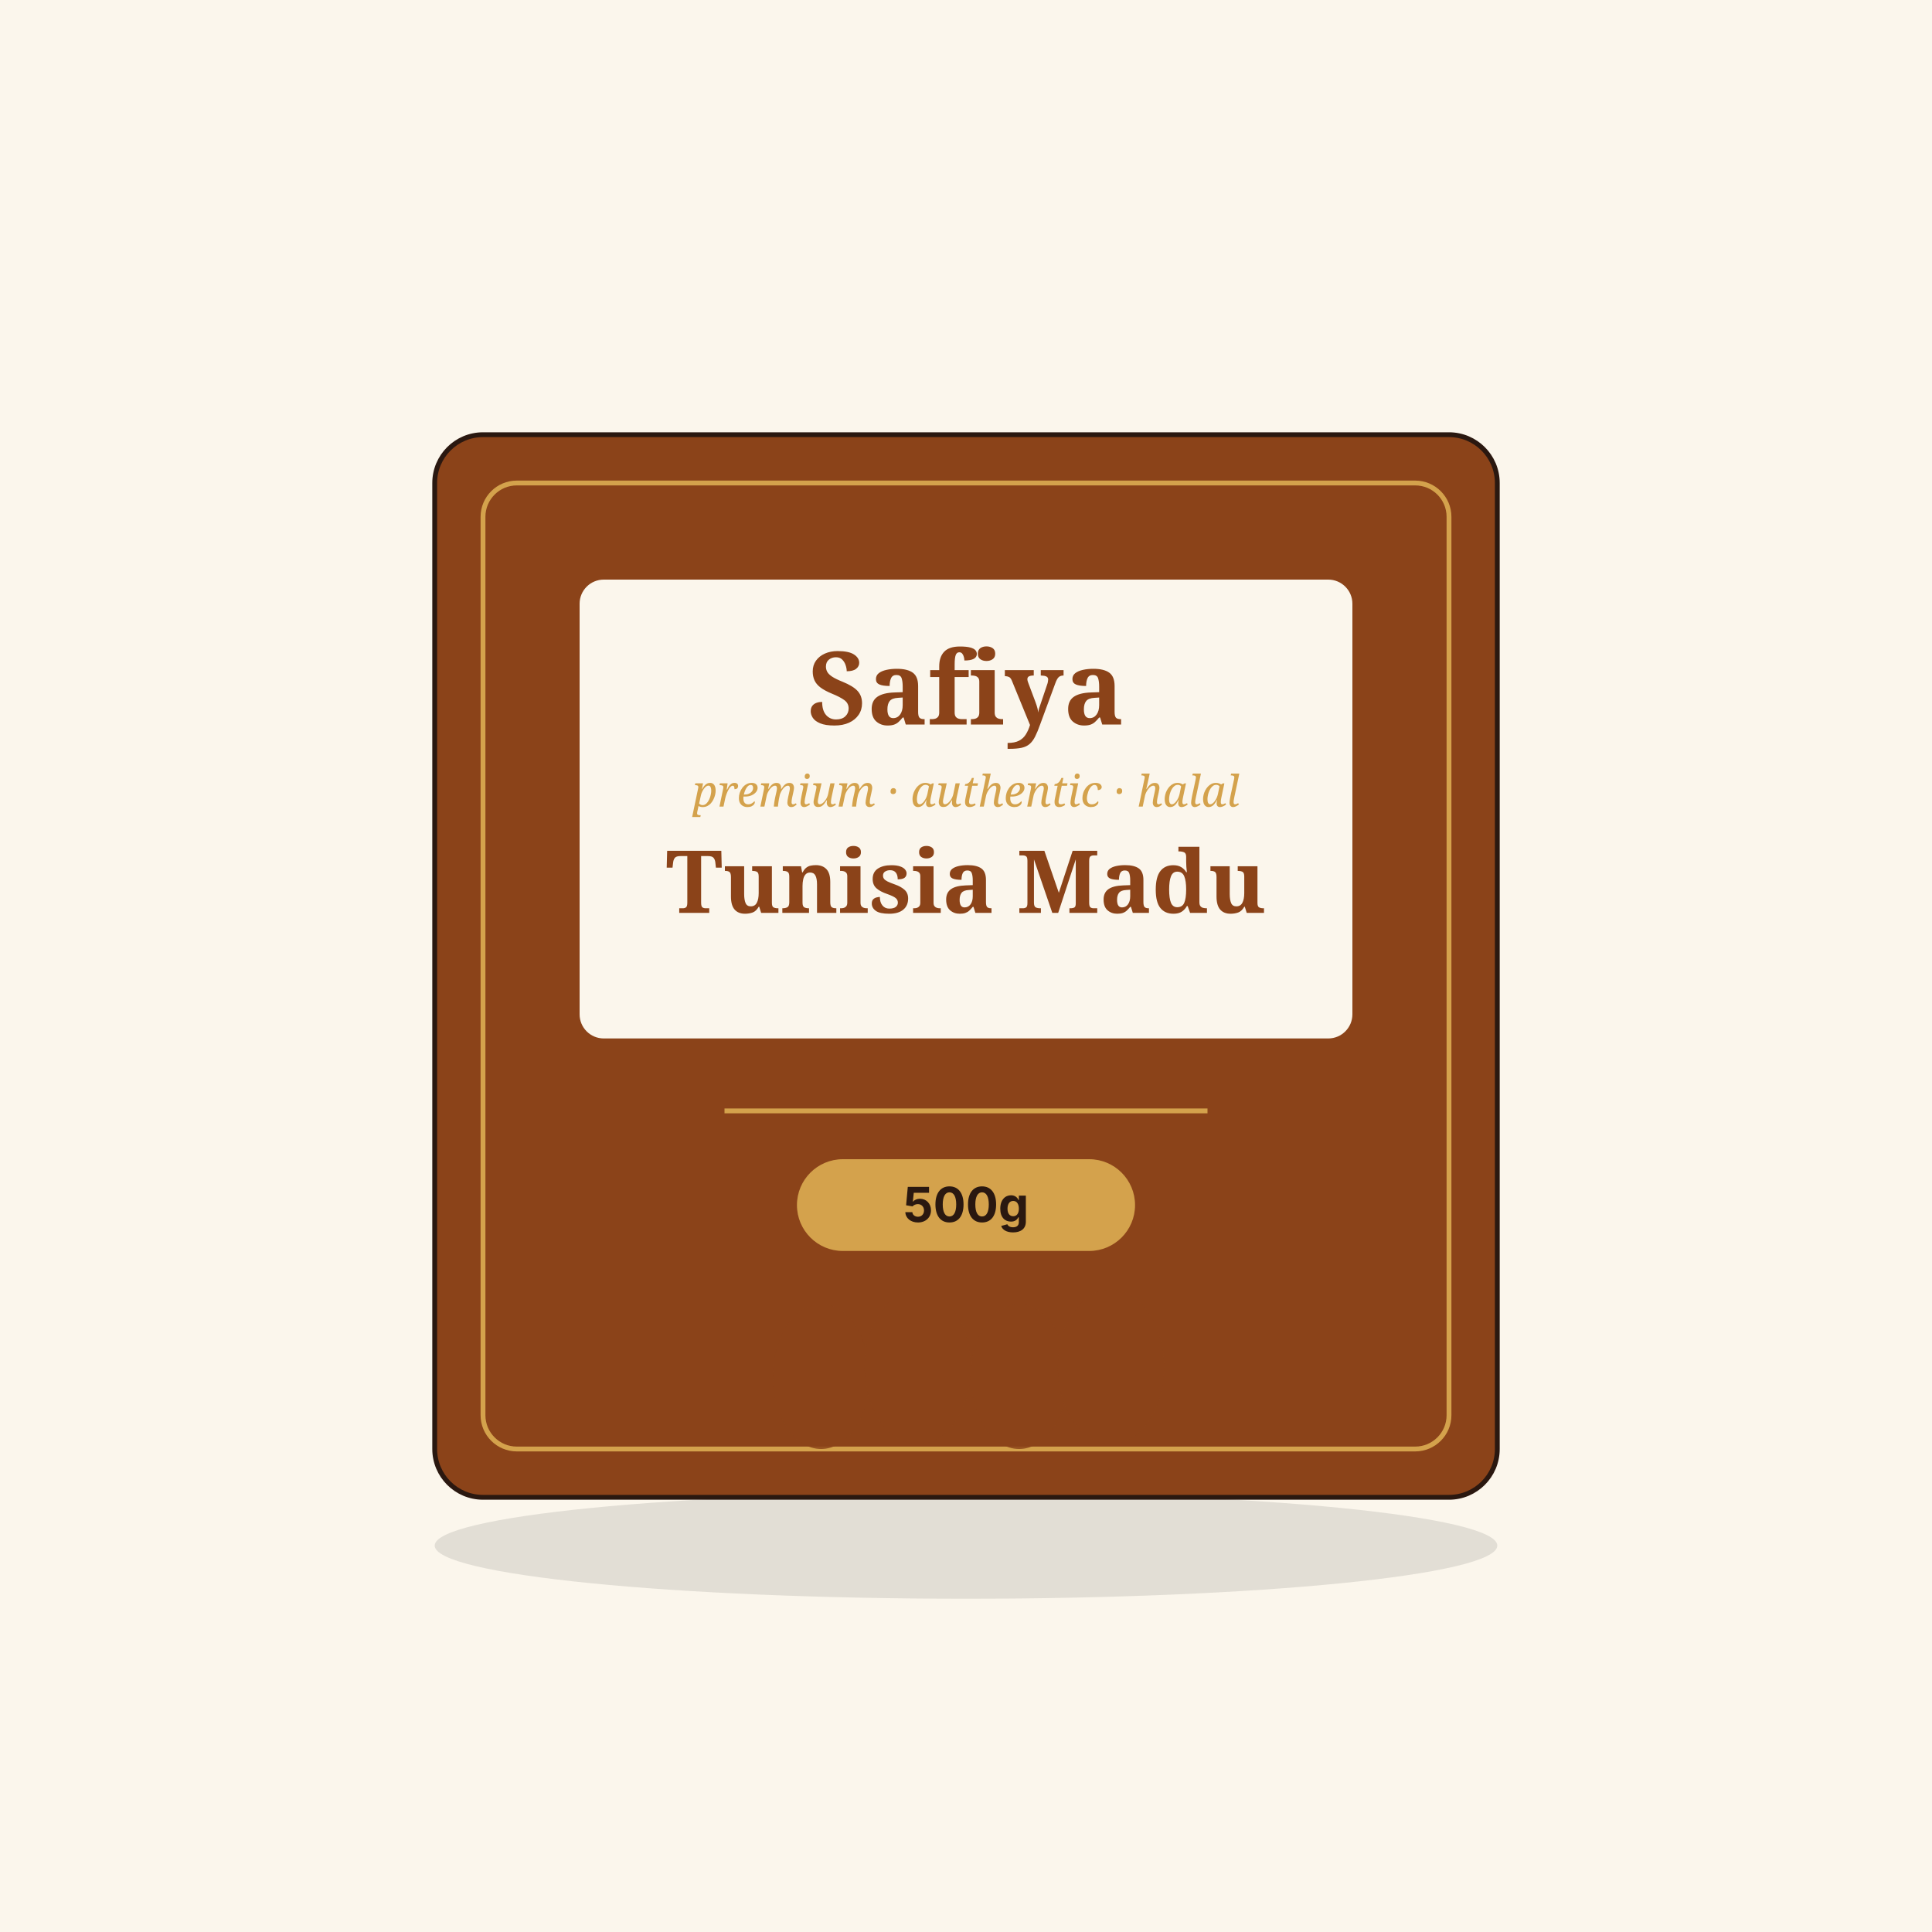
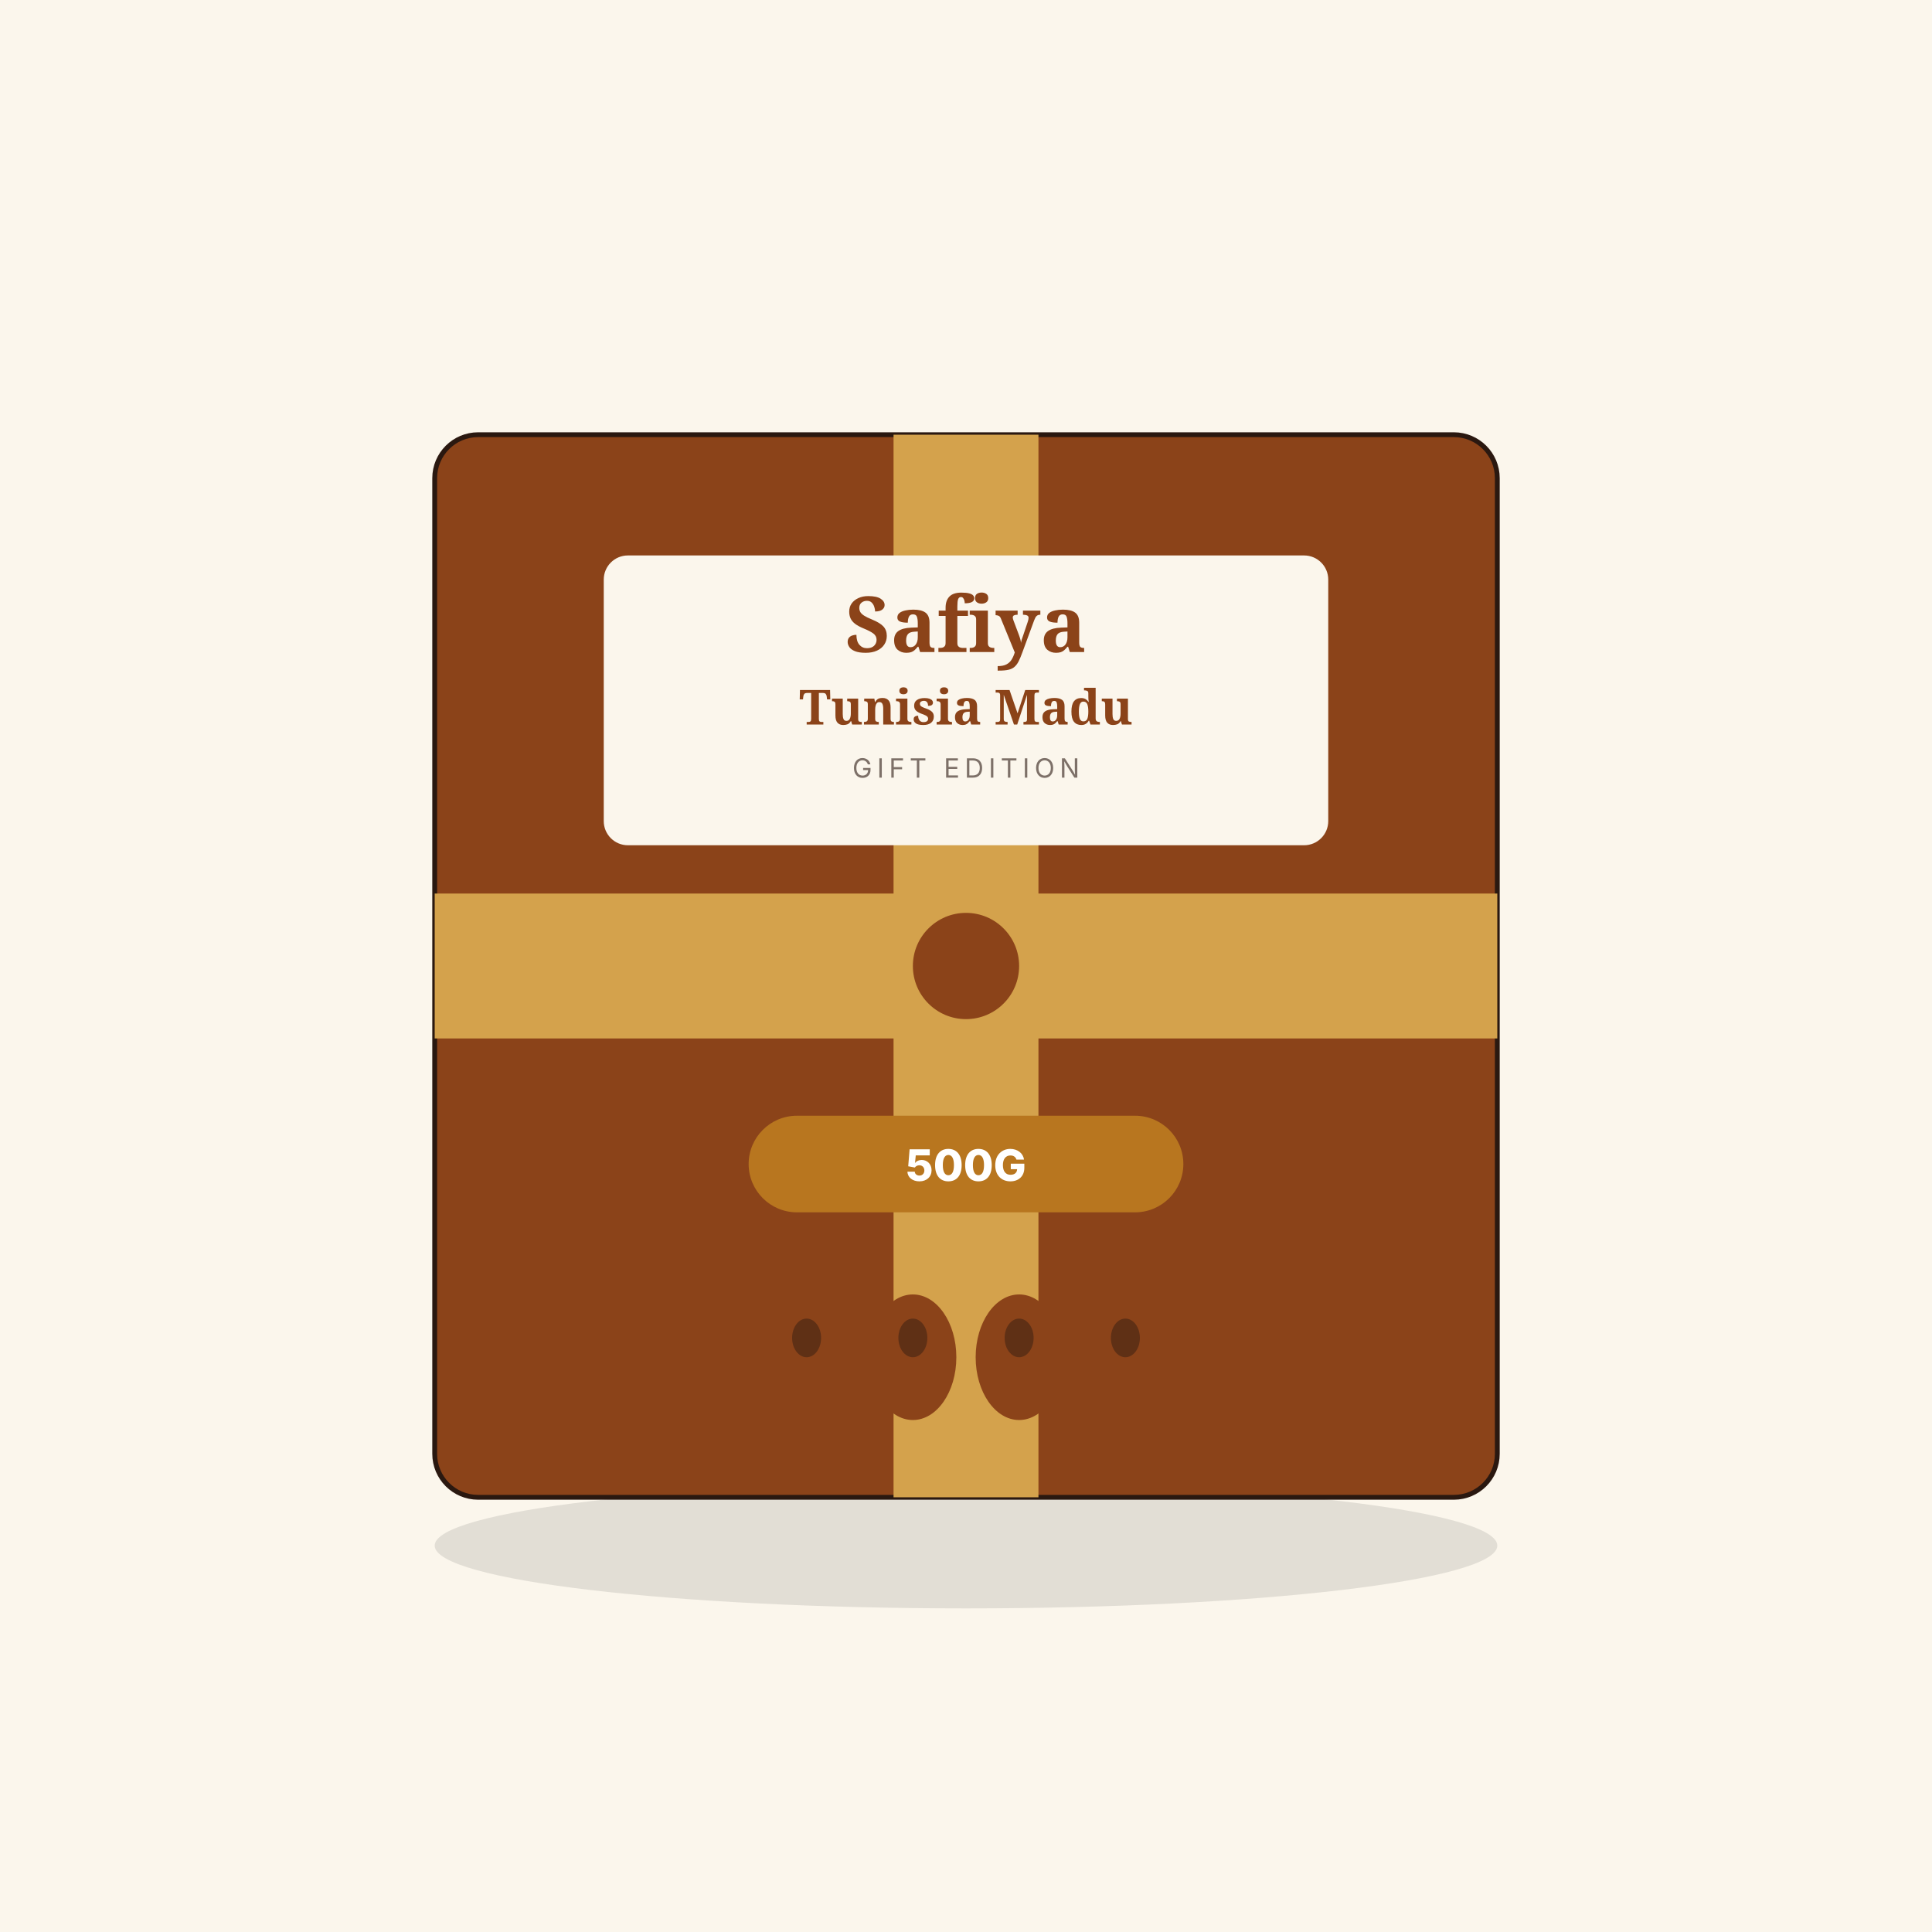
<svg xmlns="http://www.w3.org/2000/svg" viewBox="0 0 800 800" preserveAspectRatio="xMidYMid slice">
  <rect width="800" height="800" fill="#FBF6EC" />
-   <g transform="translate(400,400)">
-     <ellipse cx="0" cy="240" rx="220" ry="22" fill="#000" opacity="0.10" />
-     <rect x="-220" y="-220" width="440" height="440" rx="20" fill="#8B4319" stroke="#2A1810" stroke-width="2" />
-     <rect x="-200" y="-200" width="400" height="400" rx="14" fill="none" stroke="#D4A24C" stroke-width="2" />
-     <rect x="-160" y="-160" width="320" height="190" rx="10" fill="#FBF6EC" />
-     <text x="0" y="-100" font-family="Georgia, serif" font-size="42" font-weight="700" fill="#8B4319" text-anchor="middle">Safiya</text>
-     <text x="0" y="-66" font-family="Georgia, serif" font-size="18" font-style="italic" fill="#D4A24C" text-anchor="middle">premium · authentic · halal</text>
-     <text x="0" y="-22" font-family="Georgia, serif" font-size="36" font-weight="700" fill="#8B4319" text-anchor="middle">Tunisia Madu</text>
-     <line x1="-100" y1="60" x2="100" y2="60" stroke="#D4A24C" stroke-width="2" />
-     <rect x="-70" y="80" width="140" height="38" rx="19" fill="#D4A24C" />
-     <text x="0" y="106" font-family="Inter, sans-serif" font-size="20" font-weight="700" fill="#2A1810" text-anchor="middle">500g</text>
-     <g transform="translate(0,170)">
-       <ellipse cx="-60" cy="0" rx="20" ry="30" fill="#8B4319" opacity="0.85" />
-       <ellipse cx="-20" cy="-4" rx="22" ry="32" fill="#8B4319" opacity="0.85" />
-       <ellipse cx="22" cy="0" rx="20" ry="30" fill="#8B4319" opacity="0.85" />
-       <ellipse cx="60" cy="-4" rx="22" ry="32" fill="#8B4319" opacity="0.85" />
+   <g transform="translate(400, 400)">
+     <ellipse cx="0" cy="240" rx="220" ry="26" fill="#000" opacity="0.1" />
+     <rect x="-220" y="-220" width="440" height="440" rx="18" fill="#8B4319" stroke="#2A1810" stroke-width="2" />
+     <rect x="-30" y="-220" width="60" height="440" fill="#D4A24C" />
+     <rect x="-220" y="-30" width="440" height="60" fill="#D4A24C" />
+     <circle r="32" cx="0" cy="0" fill="#D4A24C" />
+     <circle r="22" cx="0" cy="0" fill="#8B4319" />
+     <rect x="-150" y="-170" width="300" height="120" rx="10" fill="#FBF6EC" />
+     <text x="0" y="-130" font-family="Georgia, serif" font-size="32" font-weight="700" fill="#8B4319" text-anchor="middle">Safiya</text>
+     <text x="0" y="-100" font-family="Georgia, serif" font-size="20" font-weight="700" fill="#8B4319" text-anchor="middle">Tunisia Madu</text>
+     <text x="0" y="-78" font-family="Inter, sans-serif" font-size="11" fill="#2A1810" opacity="0.6" text-anchor="middle" letter-spacing="2">GIFT EDITION</text>
+     <rect x="-90" y="62" width="180" height="40" rx="20" fill="#B8761F" />
+     <text x="0" y="89" font-family="Inter, sans-serif" font-size="18" font-weight="800" fill="#FFFFFF" text-anchor="middle">500G</text>
+     <g transform="translate(0, 162)">
+       <ellipse cx="-66" cy="0" rx="18" ry="26" fill="#8B4319" />
+       <ellipse cx="-66" cy="-8" rx="6" ry="8" fill="#2A1810" opacity="0.45" />
+       <ellipse cx="-22" cy="0" rx="18" ry="26" fill="#8B4319" />
+       <ellipse cx="-22" cy="-8" rx="6" ry="8" fill="#2A1810" opacity="0.45" />
+       <ellipse cx="22" cy="0" rx="18" ry="26" fill="#8B4319" />
+       <ellipse cx="22" cy="-8" rx="6" ry="8" fill="#2A1810" opacity="0.45" />
+       <ellipse cx="66" cy="0" rx="18" ry="26" fill="#8B4319" />
+       <ellipse cx="66" cy="-8" rx="6" ry="8" fill="#2A1810" opacity="0.45" />
    </g>
  </g>
</svg>
